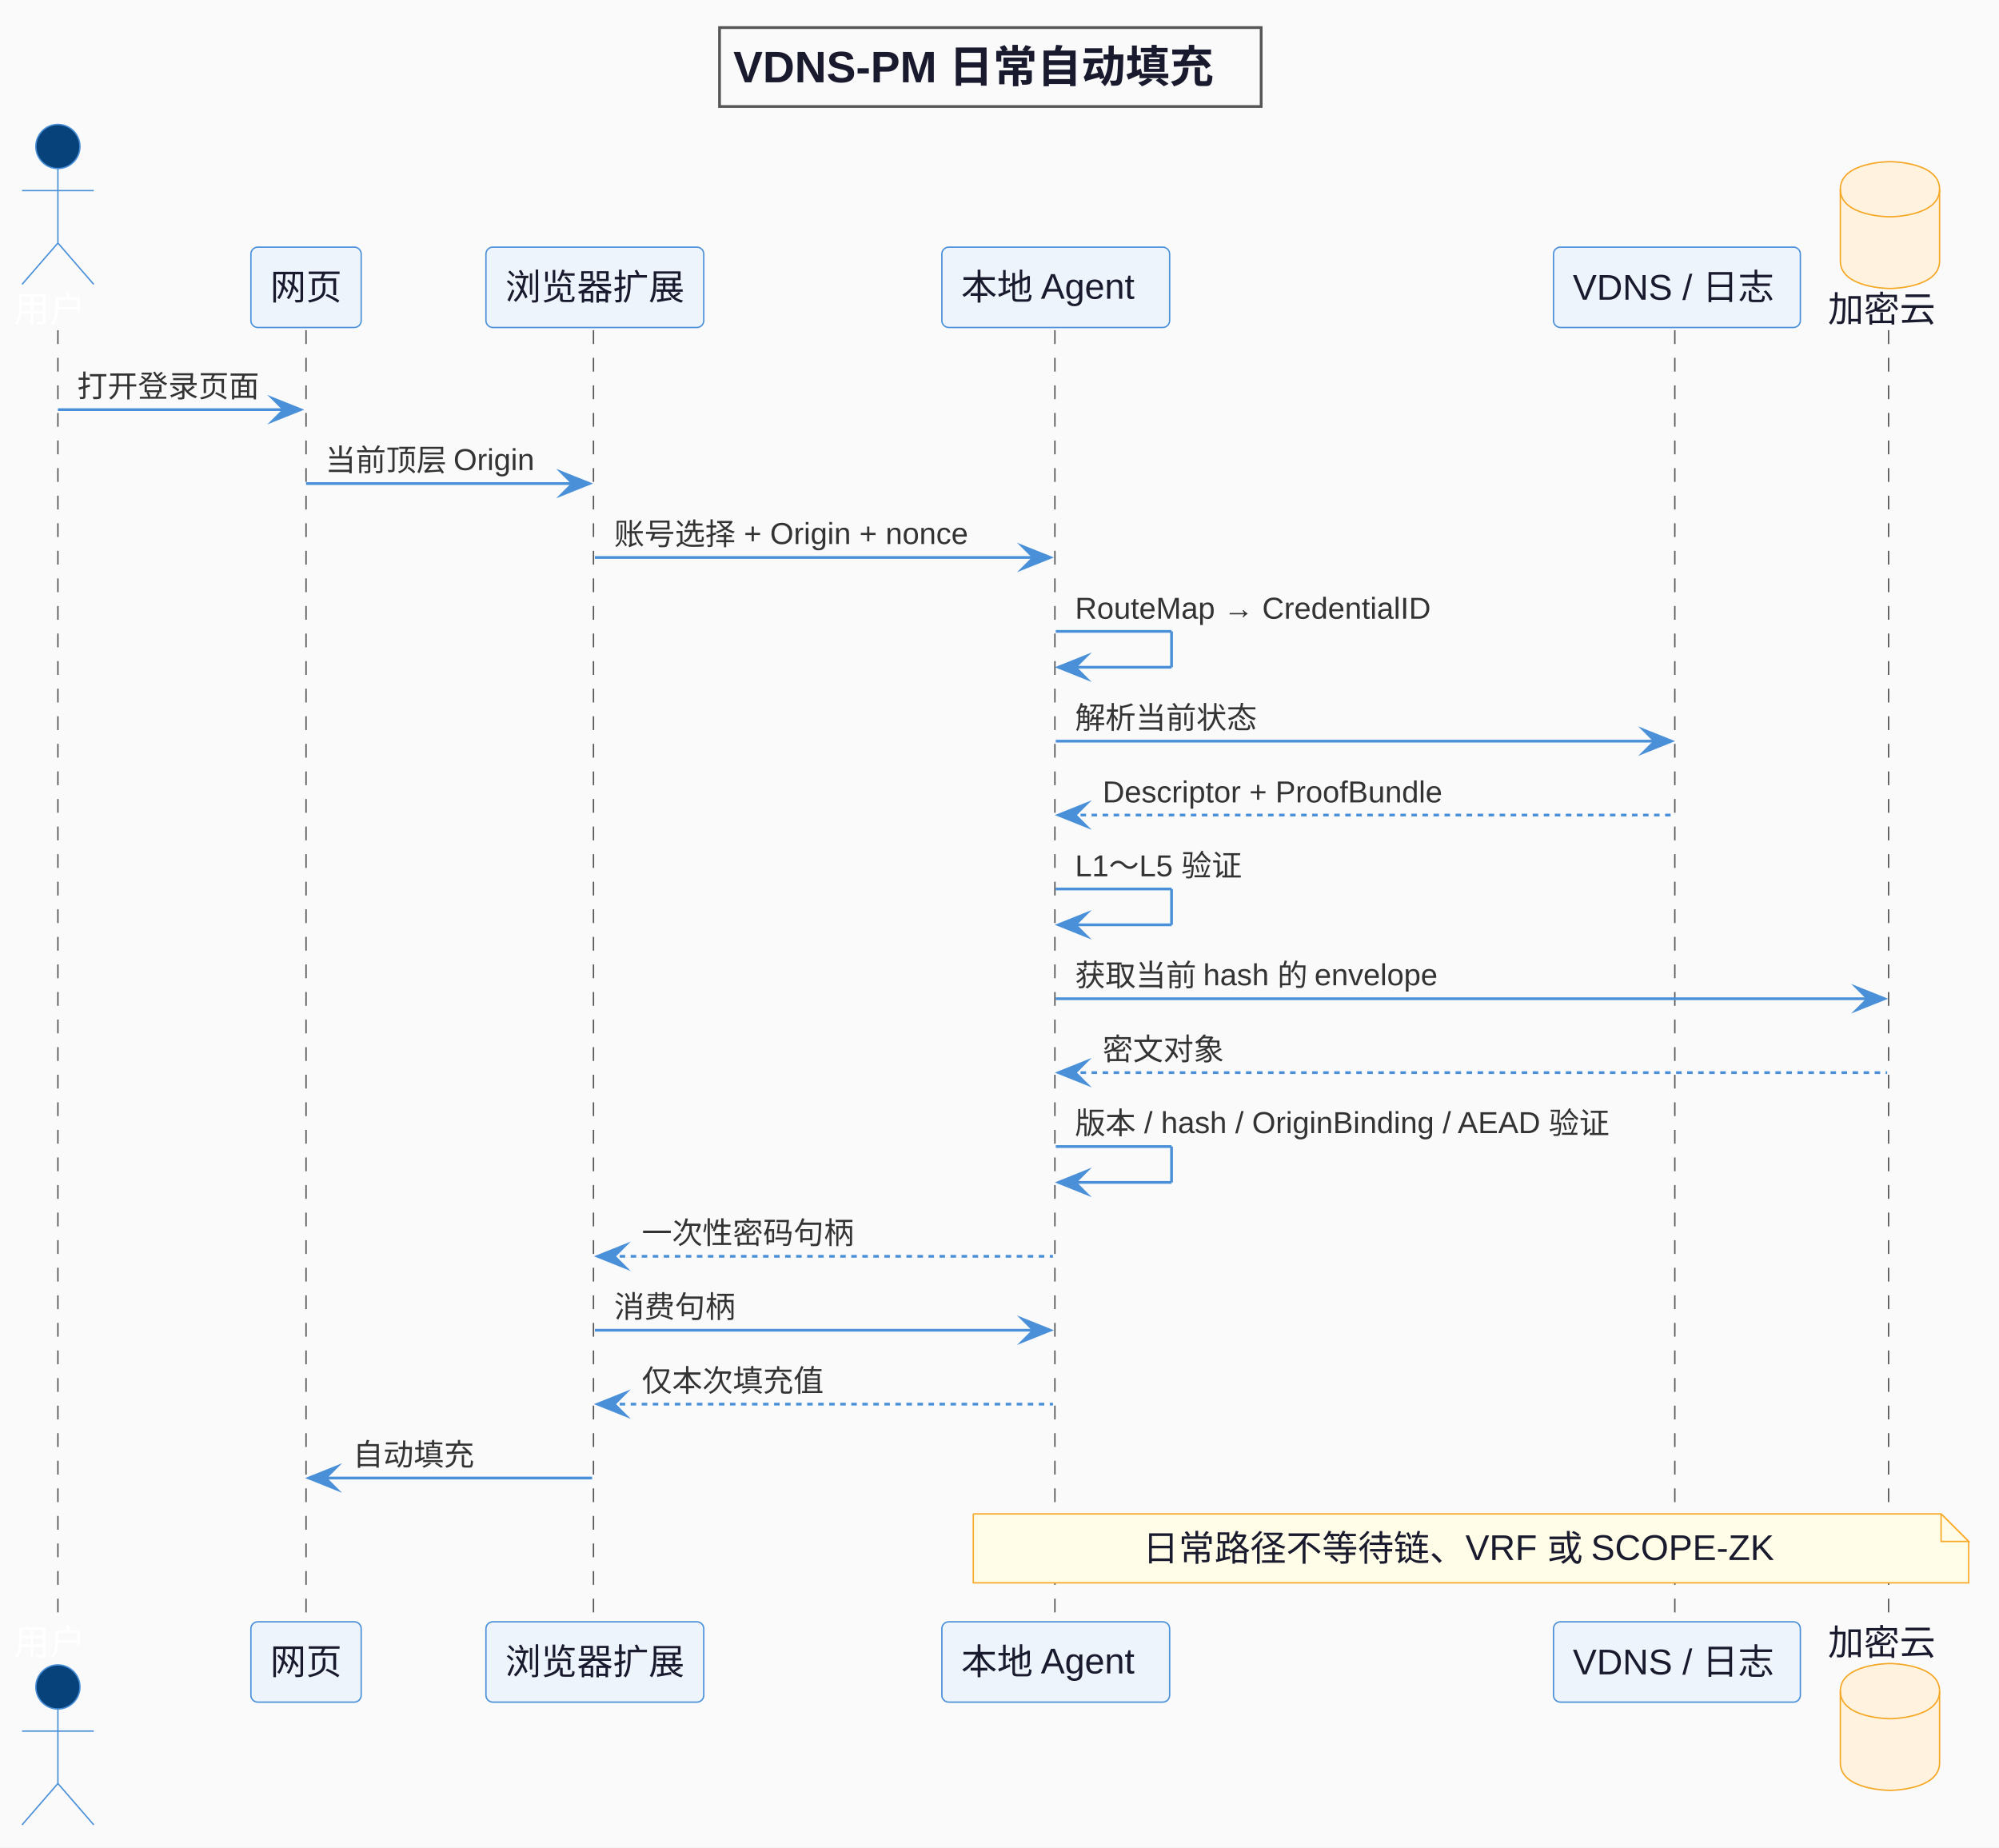
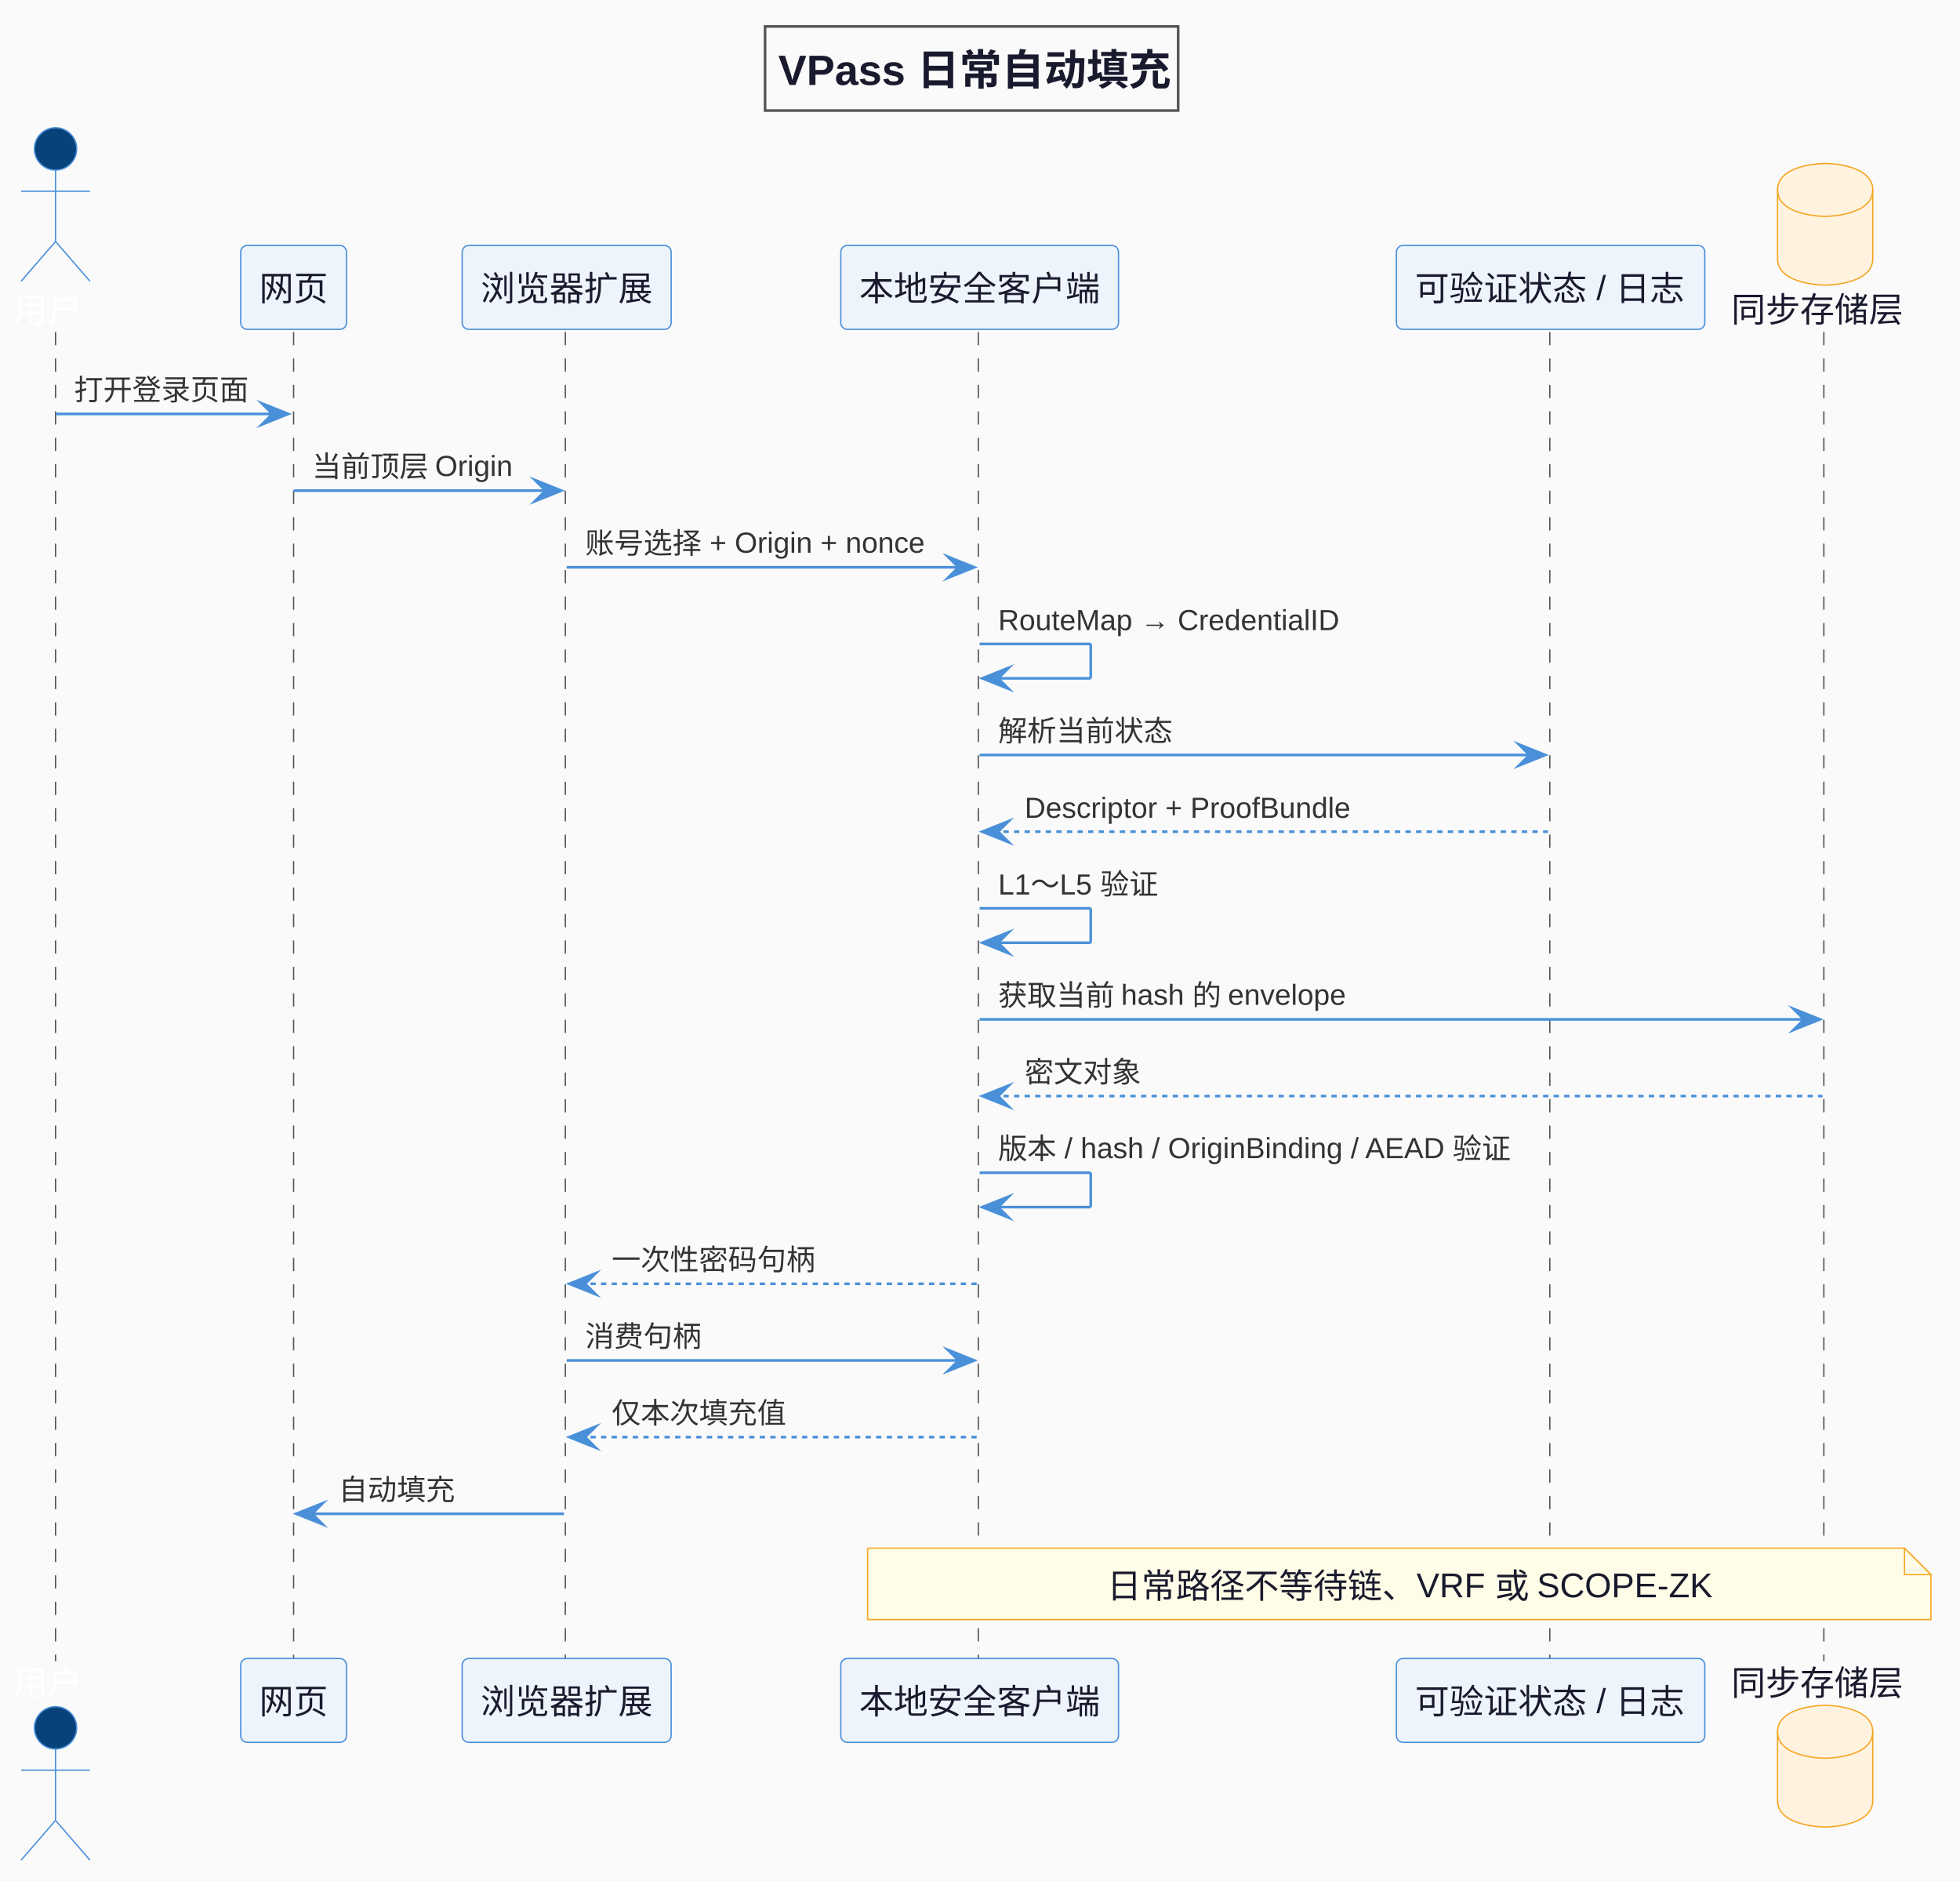
- <svg xmlns="http://www.w3.org/2000/svg" contentStyleType="text/css" data-diagram-type="SEQUENCE" height="670px" preserveAspectRatio="none" style="width:725px;height:670px;background:#FAFAFA;" version="1.1" viewBox="0 0 725 670" width="725px" zoomAndPan="magnify">
+ <svg xmlns="http://www.w3.org/2000/svg" contentStyleType="text/css" data-diagram-type="SEQUENCE" height="711px" preserveAspectRatio="none" style="width:741px;height:711px;background:#FAFAFA;" version="1.1" viewBox="0 0 741 711" width="741px" zoomAndPan="magnify">
  <defs />
  <g>
-     <rect fill="#FAFAFA" height="670" style="stroke:none;stroke-width:1;" width="725" x="0" y="0" />
+     <rect fill="#FAFAFA" height="711" style="stroke:none;stroke-width:1;" width="741" x="0" y="0" />
    <g class="title" data-source-line="40">
-       <rect fill="none" height="28.625" style="stroke:#555555;stroke-width:1;" width="196.438" x="260.962" y="10" />
-       <text fill="#1A1A2E" font-family="Arial" font-size="16" font-weight="700" lengthAdjust="spacing" textLength="186.438" x="265.962" y="29.852">VDNS-PM 日常自动填充</text>
+       <rect fill="none" height="31.792" style="stroke:#555555;stroke-width:1;" width="156.176" x="289.241" y="10" />
+       <text fill="#1A1A2E" font-family="Arial" font-size="16" font-weight="700" lengthAdjust="spacing" textLength="146.176" x="294.241" y="32.104">VPass 日常自动填充</text>
    </g>
    <g class="participant-lifeline" data-entity-uid="part1" data-qualified-name="User" data-source-line="42" id="part1-lifeline">
      <g>
-         <rect fill="#000000" fill-opacity="0" height="469.398" width="8" x="17" y="119.758" />
-         <line style="stroke:#555555;stroke-width:0.5;stroke-dasharray:5,5;" x1="21" x2="21" y1="119.758" y2="589.156" />
+         <rect fill="#000000" fill-opacity="0" height="502.452" width="8" x="17" y="125.498" />
+         <line style="stroke:#555555;stroke-width:0.5;stroke-dasharray:5,5;" x1="21" x2="21" y1="125.498" y2="627.951" />
      </g>
    </g>
    <g class="participant-lifeline" data-entity-uid="part2" data-qualified-name="Web" data-source-line="43" id="part2-lifeline">
      <g>
-         <rect fill="#000000" fill-opacity="0" height="469.398" width="8" x="107" y="119.758" />
-         <line style="stroke:#555555;stroke-width:0.5;stroke-dasharray:5,5;" x1="110.999" x2="110.999" y1="119.758" y2="589.156" />
+         <rect fill="#000000" fill-opacity="0" height="502.452" width="8" x="107" y="125.498" />
+         <line style="stroke:#555555;stroke-width:0.5;stroke-dasharray:5,5;" x1="110.999" x2="110.999" y1="125.498" y2="627.951" />
      </g>
    </g>
    <g class="participant-lifeline" data-entity-uid="part3" data-qualified-name="Extension" data-source-line="44" id="part3-lifeline">
      <g>
-         <rect fill="#000000" fill-opacity="0" height="469.398" width="8" x="211.743" y="119.758" />
-         <line style="stroke:#555555;stroke-width:0.5;stroke-dasharray:5,5;" x1="215.243" x2="215.243" y1="119.758" y2="589.156" />
+         <rect fill="#000000" fill-opacity="0" height="502.452" width="8" x="210.232" y="125.498" />
+         <line style="stroke:#555555;stroke-width:0.5;stroke-dasharray:5,5;" x1="213.732" x2="213.732" y1="125.498" y2="627.951" />
      </g>
    </g>
-     <g class="participant-lifeline" data-entity-uid="part4" data-qualified-name="Agent" data-source-line="45" id="part4-lifeline">
+     <g class="participant-lifeline" data-entity-uid="part4" data-qualified-name="Client" data-source-line="45" id="part4-lifeline">
      <g>
-         <rect fill="#000000" fill-opacity="0" height="469.398" width="8" x="378.898" y="119.758" />
-         <line style="stroke:#555555;stroke-width:0.5;stroke-dasharray:5,5;" x1="382.592" x2="382.592" y1="119.758" y2="589.156" />
+         <rect fill="#000000" fill-opacity="0" height="502.452" width="8" x="366.363" y="125.498" />
+         <line style="stroke:#555555;stroke-width:0.5;stroke-dasharray:5,5;" x1="369.863" x2="369.863" y1="125.498" y2="627.951" />
      </g>
    </g>
-     <g class="participant-lifeline" data-entity-uid="part5" data-qualified-name="VDNS" data-source-line="46" id="part5-lifeline">
+     <g class="participant-lifeline" data-entity-uid="part5" data-qualified-name="State" data-source-line="46" id="part5-lifeline">
      <g>
-         <rect fill="#000000" fill-opacity="0" height="469.398" width="8" x="604.192" y="119.758" />
-         <line style="stroke:#555555;stroke-width:0.5;stroke-dasharray:5,5;" x1="607.429" x2="607.429" y1="119.758" y2="589.156" />
+         <rect fill="#000000" fill-opacity="0" height="502.452" width="8" x="582.223" y="125.498" />
+         <line style="stroke:#555555;stroke-width:0.5;stroke-dasharray:5,5;" x1="585.925" x2="585.925" y1="125.498" y2="627.951" />
      </g>
    </g>
-     <g class="participant-lifeline" data-entity-uid="part6" data-qualified-name="Cloud" data-source-line="47" id="part6-lifeline">
+     <g class="participant-lifeline" data-entity-uid="part6" data-qualified-name="Storage" data-source-line="47" id="part6-lifeline">
      <g>
-         <rect fill="#000000" fill-opacity="0" height="469.398" width="8" x="681.454" y="119.758" />
-         <line style="stroke:#555555;stroke-width:0.5;stroke-dasharray:5,5;" x1="684.954" x2="684.954" y1="119.758" y2="589.156" />
+         <rect fill="#000000" fill-opacity="0" height="502.452" width="8" x="686.021" y="125.498" />
+         <line style="stroke:#555555;stroke-width:0.5;stroke-dasharray:5,5;" x1="689.521" x2="689.521" y1="125.498" y2="627.951" />
      </g>
    </g>
    <g class="participant participant-head" data-entity-uid="part1" data-qualified-name="User" data-source-line="42" id="part1-head">
-       <text fill="#FFFFFF" font-family="Arial" font-size="13" lengthAdjust="spacing" textLength="26" x="5" y="116.692">用户</text>
-       <ellipse cx="21" cy="53.125" fill="#08427B" rx="8" ry="8" style="stroke:#4A90D9;stroke-width:0.5;" />
-       <path d="M21,61.125 L21,88.125 M8,69.125 L34,69.125 M21,88.125 L8,103.125 M21,88.125 L34,103.125" fill="none" style="stroke:#4A90D9;stroke-width:0.5;" />
+       <text fill="#FFFFFF" font-family="Arial" font-size="13" lengthAdjust="spacing" textLength="26" x="5" y="121.689">用户</text>
+       <ellipse cx="21" cy="56.292" fill="#08427B" rx="8" ry="8" style="stroke:#4A90D9;stroke-width:0.5;" />
+       <path d="M21,64.292 L21,91.292 M8,72.292 L34,72.292 M21,91.292 L8,106.292 M21,91.292 L34,106.292" fill="none" style="stroke:#4A90D9;stroke-width:0.5;" />
    </g>
    <g class="participant participant-tail" data-entity-uid="part1" data-qualified-name="User" data-source-line="42" id="part1-tail">
-       <text fill="#FFFFFF" font-family="Arial" font-size="13" lengthAdjust="spacing" textLength="26" x="5" y="600.223">用户</text>
-       <ellipse cx="21" cy="611.789" fill="#08427B" rx="8" ry="8" style="stroke:#4A90D9;stroke-width:0.5;" />
-       <path d="M21,619.789 L21,646.789 M8,627.789 L34,627.789 M21,646.789 L8,661.789 M21,646.789 L34,661.789" fill="none" style="stroke:#4A90D9;stroke-width:0.5;" />
+       <text fill="#FFFFFF" font-family="Arial" font-size="13" lengthAdjust="spacing" textLength="26" x="5" y="640.847">用户</text>
+       <ellipse cx="21" cy="653.157" fill="#08427B" rx="8" ry="8" style="stroke:#4A90D9;stroke-width:0.5;" />
+       <path d="M21,661.157 L21,688.157 M8,669.157 L34,669.157 M21,688.157 L8,703.157 M21,688.157 L34,703.157" fill="none" style="stroke:#4A90D9;stroke-width:0.5;" />
    </g>
    <g class="participant participant-head" data-entity-uid="part2" data-qualified-name="Web" data-source-line="43" id="part2-head">
-       <rect fill="#EEF4FB" height="29.133" rx="2.5" ry="2.5" style="stroke:#4A90D9;stroke-width:0.5;" width="40" x="90.999" y="89.625" />
-       <text fill="#1A1A2E" font-family="Arial" font-size="13" lengthAdjust="spacing" textLength="26" x="97.999" y="108.692">网页</text>
+       <rect fill="#EEF4FB" height="31.706" rx="2.5" ry="2.5" style="stroke:#4A90D9;stroke-width:0.5;" width="40" x="90.999" y="92.792" />
+       <text fill="#1A1A2E" font-family="Arial" font-size="13" lengthAdjust="spacing" textLength="26" x="97.999" y="113.689">网页</text>
    </g>
    <g class="participant participant-tail" data-entity-uid="part2" data-qualified-name="Web" data-source-line="43" id="part2-tail">
-       <rect fill="#EEF4FB" height="29.133" rx="2.5" ry="2.5" style="stroke:#4A90D9;stroke-width:0.5;" width="40" x="90.999" y="588.156" />
-       <text fill="#1A1A2E" font-family="Arial" font-size="13" lengthAdjust="spacing" textLength="26" x="97.999" y="607.223">网页</text>
+       <rect fill="#EEF4FB" height="31.706" rx="2.5" ry="2.5" style="stroke:#4A90D9;stroke-width:0.5;" width="40" x="90.999" y="626.951" />
+       <text fill="#1A1A2E" font-family="Arial" font-size="13" lengthAdjust="spacing" textLength="26" x="97.999" y="647.847">网页</text>
    </g>
    <g class="participant participant-head" data-entity-uid="part3" data-qualified-name="Extension" data-source-line="44" id="part3-head">
-       <rect fill="#EEF4FB" height="29.133" rx="2.5" ry="2.5" style="stroke:#4A90D9;stroke-width:0.5;" width="79" x="176.243" y="89.625" />
-       <text fill="#1A1A2E" font-family="Arial" font-size="13" lengthAdjust="spacing" textLength="65" x="183.243" y="108.692">浏览器扩展</text>
+       <rect fill="#EEF4FB" height="31.706" rx="2.5" ry="2.5" style="stroke:#4A90D9;stroke-width:0.5;" width="79" x="174.732" y="92.792" />
+       <text fill="#1A1A2E" font-family="Arial" font-size="13" lengthAdjust="spacing" textLength="65" x="181.732" y="113.689">浏览器扩展</text>
    </g>
    <g class="participant participant-tail" data-entity-uid="part3" data-qualified-name="Extension" data-source-line="44" id="part3-tail">
-       <rect fill="#EEF4FB" height="29.133" rx="2.5" ry="2.5" style="stroke:#4A90D9;stroke-width:0.5;" width="79" x="176.243" y="588.156" />
-       <text fill="#1A1A2E" font-family="Arial" font-size="13" lengthAdjust="spacing" textLength="65" x="183.243" y="607.223">浏览器扩展</text>
+       <rect fill="#EEF4FB" height="31.706" rx="2.5" ry="2.5" style="stroke:#4A90D9;stroke-width:0.5;" width="79" x="174.732" y="626.951" />
+       <text fill="#1A1A2E" font-family="Arial" font-size="13" lengthAdjust="spacing" textLength="65" x="181.732" y="647.847">浏览器扩展</text>
    </g>
-     <g class="participant participant-head" data-entity-uid="part4" data-qualified-name="Agent" data-source-line="45" id="part4-head">
-       <rect fill="#EEF4FB" height="29.133" rx="2.5" ry="2.5" style="stroke:#4A90D9;stroke-width:0.5;" width="82.612" x="341.592" y="89.625" />
-       <text fill="#1A1A2E" font-family="Arial" font-size="13" lengthAdjust="spacing" textLength="68.612" x="348.592" y="108.692">本地 Agent</text>
+     <g class="participant participant-head" data-entity-uid="part4" data-qualified-name="Client" data-source-line="45" id="part4-head">
+       <rect fill="#EEF4FB" height="31.706" rx="2.5" ry="2.5" style="stroke:#4A90D9;stroke-width:0.5;" width="105" x="317.863" y="92.792" />
+       <text fill="#1A1A2E" font-family="Arial" font-size="13" lengthAdjust="spacing" textLength="91" x="324.863" y="113.689">本地安全客户端</text>
    </g>
-     <g class="participant participant-tail" data-entity-uid="part4" data-qualified-name="Agent" data-source-line="45" id="part4-tail">
-       <rect fill="#EEF4FB" height="29.133" rx="2.5" ry="2.5" style="stroke:#4A90D9;stroke-width:0.5;" width="82.612" x="341.592" y="588.156" />
-       <text fill="#1A1A2E" font-family="Arial" font-size="13" lengthAdjust="spacing" textLength="68.612" x="348.592" y="607.223">本地 Agent</text>
+     <g class="participant participant-tail" data-entity-uid="part4" data-qualified-name="Client" data-source-line="45" id="part4-tail">
+       <rect fill="#EEF4FB" height="31.706" rx="2.5" ry="2.5" style="stroke:#4A90D9;stroke-width:0.5;" width="105" x="317.863" y="626.951" />
+       <text fill="#1A1A2E" font-family="Arial" font-size="13" lengthAdjust="spacing" textLength="91" x="324.863" y="647.847">本地安全客户端</text>
    </g>
-     <g class="participant participant-head" data-entity-uid="part5" data-qualified-name="VDNS" data-source-line="46" id="part5-head">
-       <rect fill="#EEF4FB" height="29.133" rx="2.5" ry="2.5" style="stroke:#4A90D9;stroke-width:0.5;" width="89.524" x="563.429" y="89.625" />
-       <text fill="#1A1A2E" font-family="Arial" font-size="13" lengthAdjust="spacing" textLength="75.524" x="570.429" y="108.692">VDNS / 日志</text>
+     <g class="participant participant-head" data-entity-uid="part5" data-qualified-name="State" data-source-line="46" id="part5-head">
+       <rect fill="#EEF4FB" height="31.706" rx="2.5" ry="2.5" style="stroke:#4A90D9;stroke-width:0.5;" width="116.596" x="527.925" y="92.792" />
+       <text fill="#1A1A2E" font-family="Arial" font-size="13" lengthAdjust="spacing" textLength="102.596" x="534.925" y="113.689">可验证状态 / 日志</text>
    </g>
-     <g class="participant participant-tail" data-entity-uid="part5" data-qualified-name="VDNS" data-source-line="46" id="part5-tail">
-       <rect fill="#EEF4FB" height="29.133" rx="2.5" ry="2.5" style="stroke:#4A90D9;stroke-width:0.5;" width="89.524" x="563.429" y="588.156" />
-       <text fill="#1A1A2E" font-family="Arial" font-size="13" lengthAdjust="spacing" textLength="75.524" x="570.429" y="607.223">VDNS / 日志</text>
+     <g class="participant participant-tail" data-entity-uid="part5" data-qualified-name="State" data-source-line="46" id="part5-tail">
+       <rect fill="#EEF4FB" height="31.706" rx="2.5" ry="2.5" style="stroke:#4A90D9;stroke-width:0.5;" width="116.596" x="527.925" y="626.951" />
+       <text fill="#1A1A2E" font-family="Arial" font-size="13" lengthAdjust="spacing" textLength="102.596" x="534.925" y="647.847">可验证状态 / 日志</text>
    </g>
-     <g class="participant participant-head" data-entity-uid="part6" data-qualified-name="Cloud" data-source-line="47" id="part6-head">
-       <text fill="#1A1A2E" font-family="Arial" font-size="13" lengthAdjust="spacing" textLength="39" x="662.954" y="116.692">加密云</text>
-       <path d="M667.454,68.625 C667.454,58.625 685.454,58.625 685.454,58.625 C685.454,58.625 703.454,58.625 703.454,68.625 L703.454,94.625 C703.454,104.625 685.454,104.625 685.454,104.625 C685.454,104.625 667.454,104.625 667.454,94.625 L667.454,68.625" fill="#FFF3E0" style="stroke:#F5A623;stroke-width:0.5;" />
-       <path d="M667.454,68.625 C667.454,78.625 685.454,78.625 685.454,78.625 C685.454,78.625 703.454,78.625 703.454,68.625" fill="none" style="stroke:#F5A623;stroke-width:0.5;" />
+     <g class="participant participant-head" data-entity-uid="part6" data-qualified-name="Storage" data-source-line="47" id="part6-head">
+       <text fill="#1A1A2E" font-family="Arial" font-size="13" lengthAdjust="spacing" textLength="65" x="654.521" y="121.689">同步存储层</text>
+       <path d="M672.021,71.792 C672.021,61.792 690.021,61.792 690.021,61.792 C690.021,61.792 708.021,61.792 708.021,71.792 L708.021,97.792 C708.021,107.792 690.021,107.792 690.021,107.792 C690.021,107.792 672.021,107.792 672.021,97.792 L672.021,71.792" fill="#FFF3E0" style="stroke:#F5A623;stroke-width:0.5;" />
+       <path d="M672.021,71.792 C672.021,81.792 690.021,81.792 690.021,81.792 C690.021,81.792 708.021,81.792 708.021,71.792" fill="none" style="stroke:#F5A623;stroke-width:0.5;" />
    </g>
-     <g class="participant participant-tail" data-entity-uid="part6" data-qualified-name="Cloud" data-source-line="47" id="part6-tail">
-       <text fill="#1A1A2E" font-family="Arial" font-size="13" lengthAdjust="spacing" textLength="39" x="662.954" y="600.223">加密云</text>
-       <path d="M667.454,613.289 C667.454,603.289 685.454,603.289 685.454,603.289 C685.454,603.289 703.454,603.289 703.454,613.289 L703.454,639.289 C703.454,649.289 685.454,649.289 685.454,649.289 C685.454,649.289 667.454,649.289 667.454,639.289 L667.454,613.289" fill="#FFF3E0" style="stroke:#F5A623;stroke-width:0.5;" />
-       <path d="M667.454,613.289 C667.454,623.289 685.454,623.289 685.454,623.289 C685.454,623.289 703.454,623.289 703.454,613.289" fill="none" style="stroke:#F5A623;stroke-width:0.5;" />
+     <g class="participant participant-tail" data-entity-uid="part6" data-qualified-name="Storage" data-source-line="47" id="part6-tail">
+       <text fill="#1A1A2E" font-family="Arial" font-size="13" lengthAdjust="spacing" textLength="65" x="654.521" y="640.847">同步存储层</text>
+       <path d="M672.021,654.657 C672.021,644.657 690.021,644.657 690.021,644.657 C690.021,644.657 708.021,644.657 708.021,654.657 L708.021,680.657 C708.021,690.657 690.021,690.657 690.021,690.657 C690.021,690.657 672.021,690.657 672.021,680.657 L672.021,654.657" fill="#FFF3E0" style="stroke:#F5A623;stroke-width:0.5;" />
+       <path d="M672.021,654.657 C672.021,664.657 690.021,664.657 690.021,664.657 C690.021,664.657 708.021,664.657 708.021,654.657" fill="none" style="stroke:#F5A623;stroke-width:0.5;" />
    </g>
    <g class="message" data-entity-1="part1" data-entity-2="part2" data-source-line="49" id="msg1">
-       <polygon fill="#4A90D9" points="99,144.562,109,148.562,99,152.562,103,148.562" style="stroke:#4A90D9;stroke-width:1;stroke-linejoin:miter;stroke-miterlimit:10;" />
-       <line style="stroke:#4A90D9;stroke-width:1;" x1="21" x2="105" y1="148.562" y2="148.562" />
-       <text fill="#333333" font-family="Arial" font-size="11" lengthAdjust="spacing" textLength="65.999" x="28" y="143.968">打开登录页面</text>
+       <polygon fill="#4A90D9" points="99,152.48,109,156.48,99,160.48,103,156.48" style="stroke:#4A90D9;stroke-width:1;stroke-linejoin:miter;stroke-miterlimit:10;" />
+       <line style="stroke:#4A90D9;stroke-width:1;" x1="21" x2="105" y1="156.48" y2="156.48" />
+       <text fill="#333333" font-family="Arial" font-size="11" lengthAdjust="spacing" textLength="65.999" x="28" y="151.257">打开登录页面</text>
    </g>
    <g class="message" data-entity-1="part2" data-entity-2="part3" data-source-line="50" id="msg2">
-       <polygon fill="#4A90D9" points="203.743,171.367,213.743,175.367,203.743,179.367,207.743,175.367" style="stroke:#4A90D9;stroke-width:1;stroke-linejoin:miter;stroke-miterlimit:10;" />
-       <line style="stroke:#4A90D9;stroke-width:1;" x1="111" x2="209.743" y1="175.367" y2="175.367" />
-       <text fill="#333333" font-family="Arial" font-size="11" lengthAdjust="spacing" textLength="80.743" x="118" y="170.773">当前顶层 Origin</text>
+       <polygon fill="#4A90D9" points="202.232,181.462,212.232,185.462,202.232,189.462,206.232,185.462" style="stroke:#4A90D9;stroke-width:1;stroke-linejoin:miter;stroke-miterlimit:10;" />
+       <line style="stroke:#4A90D9;stroke-width:1;" x1="111" x2="208.232" y1="185.462" y2="185.462" />
+       <text fill="#333333" font-family="Arial" font-size="11" lengthAdjust="spacing" textLength="79.233" x="118" y="180.239">当前顶层 Origin</text>
    </g>
    <g class="message" data-entity-1="part3" data-entity-2="part4" data-source-line="51" id="msg3">
-       <polygon fill="#4A90D9" points="370.898,198.172,380.898,202.172,370.898,206.172,374.898,202.172" style="stroke:#4A90D9;stroke-width:1;stroke-linejoin:miter;stroke-miterlimit:10;" />
-       <line style="stroke:#4A90D9;stroke-width:1;" x1="215.743" x2="376.898" y1="202.172" y2="202.172" />
-       <text fill="#333333" font-family="Arial" font-size="11" lengthAdjust="spacing" textLength="143.155" x="222.743" y="197.578">账号选择 + Origin + nonce</text>
+       <polygon fill="#4A90D9" points="358.363,210.444,368.363,214.444,358.363,218.444,362.363,214.444" style="stroke:#4A90D9;stroke-width:1;stroke-linejoin:miter;stroke-miterlimit:10;" />
+       <line style="stroke:#4A90D9;stroke-width:1;" x1="214.232" x2="364.363" y1="214.444" y2="214.444" />
+       <text fill="#333333" font-family="Arial" font-size="11" lengthAdjust="spacing" textLength="132.131" x="221.232" y="209.221">账号选择 + Origin + nonce</text>
    </g>
    <g class="message" data-entity-1="part4" data-entity-2="part4" data-source-line="52" id="msg4">
-       <line style="stroke:#4A90D9;stroke-width:1;" x1="382.898" x2="424.898" y1="228.977" y2="228.977" />
-       <line style="stroke:#4A90D9;stroke-width:1;" x1="424.898" x2="424.898" y1="228.977" y2="241.977" />
-       <line style="stroke:#4A90D9;stroke-width:1;" x1="383.898" x2="424.898" y1="241.977" y2="241.977" />
-       <polygon fill="#4A90D9" points="393.898,237.977,383.898,241.977,393.898,245.977,389.898,241.977" style="stroke:#4A90D9;stroke-width:1;stroke-linejoin:miter;stroke-miterlimit:10;" />
-       <text fill="#333333" font-family="Arial" font-size="11" lengthAdjust="spacing" textLength="140.422" x="389.898" y="224.382">RouteMap → CredentialID</text>
+       <line style="stroke:#4A90D9;stroke-width:1;" x1="370.363" x2="412.363" y1="243.426" y2="243.426" />
+       <line style="stroke:#4A90D9;stroke-width:1;" x1="412.363" x2="412.363" y1="243.426" y2="256.426" />
+       <line style="stroke:#4A90D9;stroke-width:1;" x1="371.363" x2="412.363" y1="256.426" y2="256.426" />
+       <polygon fill="#4A90D9" points="381.363,252.426,371.363,256.426,381.363,260.426,377.363,256.426" style="stroke:#4A90D9;stroke-width:1;stroke-linejoin:miter;stroke-miterlimit:10;" />
+       <text fill="#333333" font-family="Arial" font-size="11" lengthAdjust="spacing" textLength="132.879" x="377.363" y="238.203">RouteMap → CredentialID</text>
    </g>
    <g class="message" data-entity-1="part4" data-entity-2="part5" data-source-line="53" id="msg5">
-       <polygon fill="#4A90D9" points="596.192,264.781,606.192,268.781,596.192,272.781,600.192,268.781" style="stroke:#4A90D9;stroke-width:1;stroke-linejoin:miter;stroke-miterlimit:10;" />
-       <line style="stroke:#4A90D9;stroke-width:1;" x1="382.898" x2="602.192" y1="268.781" y2="268.781" />
-       <text fill="#333333" font-family="Arial" font-size="11" lengthAdjust="spacing" textLength="65.999" x="389.898" y="264.187">解析当前状态</text>
+       <polygon fill="#4A90D9" points="574.223,281.408,584.223,285.408,574.223,289.408,578.223,285.408" style="stroke:#4A90D9;stroke-width:1;stroke-linejoin:miter;stroke-miterlimit:10;" />
+       <line style="stroke:#4A90D9;stroke-width:1;" x1="370.363" x2="580.223" y1="285.408" y2="285.408" />
+       <text fill="#333333" font-family="Arial" font-size="11" lengthAdjust="spacing" textLength="65.999" x="377.363" y="280.185">解析当前状态</text>
    </g>
    <g class="message" data-entity-1="part5" data-entity-2="part4" data-source-line="54" id="msg6">
-       <polygon fill="#4A90D9" points="393.898,291.586,383.898,295.586,393.898,299.586,389.898,295.586" style="stroke:#4A90D9;stroke-width:1;stroke-linejoin:miter;stroke-miterlimit:10;" />
-       <line style="stroke:#4A90D9;stroke-width:1;stroke-dasharray:2,2;" x1="387.898" x2="607.192" y1="295.586" y2="295.586" />
-       <text fill="#333333" font-family="Arial" font-size="11" lengthAdjust="spacing" textLength="140.137" x="399.898" y="290.992">Descriptor + ProofBundle</text>
+       <polygon fill="#4A90D9" points="381.363,310.389,371.363,314.389,381.363,318.389,377.363,314.389" style="stroke:#4A90D9;stroke-width:1;stroke-linejoin:miter;stroke-miterlimit:10;" />
+       <line style="stroke:#4A90D9;stroke-width:1;stroke-dasharray:2,2;" x1="375.363" x2="585.223" y1="314.389" y2="314.389" />
+       <text fill="#333333" font-family="Arial" font-size="11" lengthAdjust="spacing" textLength="130.954" x="387.363" y="309.166">Descriptor + ProofBundle</text>
    </g>
    <g class="message" data-entity-1="part4" data-entity-2="part4" data-source-line="55" id="msg7">
-       <line style="stroke:#4A90D9;stroke-width:1;" x1="382.898" x2="424.898" y1="322.391" y2="322.391" />
-       <line style="stroke:#4A90D9;stroke-width:1;" x1="424.898" x2="424.898" y1="322.391" y2="335.391" />
-       <line style="stroke:#4A90D9;stroke-width:1;" x1="383.898" x2="424.898" y1="335.391" y2="335.391" />
-       <polygon fill="#4A90D9" points="393.898,331.391,383.898,335.391,393.898,339.391,389.898,335.391" style="stroke:#4A90D9;stroke-width:1;stroke-linejoin:miter;stroke-miterlimit:10;" />
-       <text fill="#333333" font-family="Arial" font-size="11" lengthAdjust="spacing" textLength="62.75" x="389.898" y="317.796">L1～L5 验证</text>
+       <line style="stroke:#4A90D9;stroke-width:1;" x1="370.363" x2="412.363" y1="343.371" y2="343.371" />
+       <line style="stroke:#4A90D9;stroke-width:1;" x1="412.363" x2="412.363" y1="343.371" y2="356.371" />
+       <line style="stroke:#4A90D9;stroke-width:1;" x1="371.363" x2="412.363" y1="356.371" y2="356.371" />
+       <polygon fill="#4A90D9" points="381.363,352.371,371.363,356.371,381.363,360.371,377.363,356.371" style="stroke:#4A90D9;stroke-width:1;stroke-linejoin:miter;stroke-miterlimit:10;" />
+       <text fill="#333333" font-family="Arial" font-size="11" lengthAdjust="spacing" textLength="59.972" x="377.363" y="338.148">L1～L5 验证</text>
    </g>
    <g class="message" data-entity-1="part4" data-entity-2="part6" data-source-line="56" id="msg8">
-       <polygon fill="#4A90D9" points="673.454,358.195,683.454,362.195,673.454,366.195,677.454,362.195" style="stroke:#4A90D9;stroke-width:1;stroke-linejoin:miter;stroke-miterlimit:10;" />
-       <line style="stroke:#4A90D9;stroke-width:1;" x1="382.898" x2="679.454" y1="362.195" y2="362.195" />
-       <text fill="#333333" font-family="Arial" font-size="11" lengthAdjust="spacing" textLength="142.457" x="389.898" y="357.601">获取当前 hash 的 envelope</text>
+       <polygon fill="#4A90D9" points="678.021,381.353,688.021,385.353,678.021,389.353,682.021,385.353" style="stroke:#4A90D9;stroke-width:1;stroke-linejoin:miter;stroke-miterlimit:10;" />
+       <line style="stroke:#4A90D9;stroke-width:1;" x1="370.363" x2="684.021" y1="385.353" y2="385.353" />
+       <text fill="#333333" font-family="Arial" font-size="11" lengthAdjust="spacing" textLength="135.871" x="377.363" y="380.13">获取当前 hash 的 envelope</text>
    </g>
    <g class="message" data-entity-1="part6" data-entity-2="part4" data-source-line="57" id="msg9">
-       <polygon fill="#4A90D9" points="393.898,385,383.898,389,393.898,393,389.898,389" style="stroke:#4A90D9;stroke-width:1;stroke-linejoin:miter;stroke-miterlimit:10;" />
-       <line style="stroke:#4A90D9;stroke-width:1;stroke-dasharray:2,2;" x1="387.898" x2="684.454" y1="389" y2="389" />
-       <text fill="#333333" font-family="Arial" font-size="11" lengthAdjust="spacing" textLength="44" x="399.898" y="384.406">密文对象</text>
+       <polygon fill="#4A90D9" points="381.363,410.335,371.363,414.335,381.363,418.335,377.363,414.335" style="stroke:#4A90D9;stroke-width:1;stroke-linejoin:miter;stroke-miterlimit:10;" />
+       <line style="stroke:#4A90D9;stroke-width:1;stroke-dasharray:2,2;" x1="375.363" x2="689.021" y1="414.335" y2="414.335" />
+       <text fill="#333333" font-family="Arial" font-size="11" lengthAdjust="spacing" textLength="44" x="387.363" y="409.112">密文对象</text>
    </g>
    <g class="message" data-entity-1="part4" data-entity-2="part4" data-source-line="58" id="msg10">
-       <line style="stroke:#4A90D9;stroke-width:1;" x1="382.898" x2="424.898" y1="415.805" y2="415.805" />
-       <line style="stroke:#4A90D9;stroke-width:1;" x1="424.898" x2="424.898" y1="415.805" y2="428.805" />
-       <line style="stroke:#4A90D9;stroke-width:1;" x1="383.898" x2="424.898" y1="428.805" y2="428.805" />
-       <polygon fill="#4A90D9" points="393.898,424.805,383.898,428.805,393.898,432.805,389.898,428.805" style="stroke:#4A90D9;stroke-width:1;stroke-linejoin:miter;stroke-miterlimit:10;" />
-       <text fill="#333333" font-family="Arial" font-size="11" lengthAdjust="spacing" textLength="211.293" x="389.898" y="411.21">版本 / hash / OriginBinding / AEAD 验证</text>
+       <line style="stroke:#4A90D9;stroke-width:1;" x1="370.363" x2="412.363" y1="443.317" y2="443.317" />
+       <line style="stroke:#4A90D9;stroke-width:1;" x1="412.363" x2="412.363" y1="443.317" y2="456.317" />
+       <line style="stroke:#4A90D9;stroke-width:1;" x1="371.363" x2="412.363" y1="456.317" y2="456.317" />
+       <polygon fill="#4A90D9" points="381.363,452.317,371.363,456.317,381.363,460.317,377.363,456.317" style="stroke:#4A90D9;stroke-width:1;stroke-linejoin:miter;stroke-miterlimit:10;" />
+       <text fill="#333333" font-family="Arial" font-size="11" lengthAdjust="spacing" textLength="201.86" x="377.363" y="438.094">版本 / hash / OriginBinding / AEAD 验证</text>
    </g>
    <g class="message" data-entity-1="part4" data-entity-2="part3" data-source-line="59" id="msg11">
-       <polygon fill="#4A90D9" points="226.743,451.609,216.743,455.609,226.743,459.609,222.743,455.609" style="stroke:#4A90D9;stroke-width:1;stroke-linejoin:miter;stroke-miterlimit:10;" />
-       <line style="stroke:#4A90D9;stroke-width:1;stroke-dasharray:2,2;" x1="220.743" x2="381.898" y1="455.609" y2="455.609" />
-       <text fill="#333333" font-family="Arial" font-size="11" lengthAdjust="spacing" textLength="76.999" x="232.743" y="451.015">一次性密码句柄</text>
+       <polygon fill="#4A90D9" points="225.232,481.299,215.232,485.299,225.232,489.299,221.232,485.299" style="stroke:#4A90D9;stroke-width:1;stroke-linejoin:miter;stroke-miterlimit:10;" />
+       <line style="stroke:#4A90D9;stroke-width:1;stroke-dasharray:2,2;" x1="219.232" x2="369.363" y1="485.299" y2="485.299" />
+       <text fill="#333333" font-family="Arial" font-size="11" lengthAdjust="spacing" textLength="76.999" x="231.232" y="480.076">一次性密码句柄</text>
    </g>
    <g class="message" data-entity-1="part3" data-entity-2="part4" data-source-line="60" id="msg12">
-       <polygon fill="#4A90D9" points="370.898,478.414,380.898,482.414,370.898,486.414,374.898,482.414" style="stroke:#4A90D9;stroke-width:1;stroke-linejoin:miter;stroke-miterlimit:10;" />
-       <line style="stroke:#4A90D9;stroke-width:1;" x1="215.743" x2="376.898" y1="482.414" y2="482.414" />
-       <text fill="#333333" font-family="Arial" font-size="11" lengthAdjust="spacing" textLength="44" x="222.743" y="477.82">消费句柄</text>
+       <polygon fill="#4A90D9" points="358.363,510.281,368.363,514.281,358.363,518.281,362.363,514.281" style="stroke:#4A90D9;stroke-width:1;stroke-linejoin:miter;stroke-miterlimit:10;" />
+       <line style="stroke:#4A90D9;stroke-width:1;" x1="214.232" x2="364.363" y1="514.281" y2="514.281" />
+       <text fill="#333333" font-family="Arial" font-size="11" lengthAdjust="spacing" textLength="44" x="221.232" y="509.058">消费句柄</text>
    </g>
    <g class="message" data-entity-1="part4" data-entity-2="part3" data-source-line="61" id="msg13">
-       <polygon fill="#4A90D9" points="226.743,505.219,216.743,509.219,226.743,513.219,222.743,509.219" style="stroke:#4A90D9;stroke-width:1;stroke-linejoin:miter;stroke-miterlimit:10;" />
-       <line style="stroke:#4A90D9;stroke-width:1;stroke-dasharray:2,2;" x1="220.743" x2="381.898" y1="509.219" y2="509.219" />
-       <text fill="#333333" font-family="Arial" font-size="11" lengthAdjust="spacing" textLength="65.999" x="232.743" y="504.625">仅本次填充值</text>
+       <polygon fill="#4A90D9" points="225.232,539.263,215.232,543.263,225.232,547.263,221.232,543.263" style="stroke:#4A90D9;stroke-width:1;stroke-linejoin:miter;stroke-miterlimit:10;" />
+       <line style="stroke:#4A90D9;stroke-width:1;stroke-dasharray:2,2;" x1="219.232" x2="369.363" y1="543.263" y2="543.263" />
+       <text fill="#333333" font-family="Arial" font-size="11" lengthAdjust="spacing" textLength="65.999" x="231.232" y="538.04">仅本次填充值</text>
    </g>
    <g class="message" data-entity-1="part3" data-entity-2="part2" data-source-line="62" id="msg14">
-       <polygon fill="#4A90D9" points="122,532.023,112,536.023,122,540.023,118,536.023" style="stroke:#4A90D9;stroke-width:1;stroke-linejoin:miter;stroke-miterlimit:10;" />
-       <line style="stroke:#4A90D9;stroke-width:1;" x1="116" x2="214.743" y1="536.023" y2="536.023" />
-       <text fill="#333333" font-family="Arial" font-size="11" lengthAdjust="spacing" textLength="44" x="128" y="531.429">自动填充</text>
+       <polygon fill="#4A90D9" points="122,568.245,112,572.245,122,576.245,118,572.245" style="stroke:#4A90D9;stroke-width:1;stroke-linejoin:miter;stroke-miterlimit:10;" />
+       <line style="stroke:#4A90D9;stroke-width:1;" x1="116" x2="213.232" y1="572.245" y2="572.245" />
+       <text fill="#333333" font-family="Arial" font-size="11" lengthAdjust="spacing" textLength="44" x="128" y="567.021">自动填充</text>
    </g>
-     <path d="M353,549.023 L353,574.023 L714,574.023 L714,559.023 L704,549.023 L353,549.023" fill="#FFFDE7" style="stroke:#F9A825;stroke-width:0.5;" />
-     <path d="M704,549.023 L704,559.023 L714,559.023 L704,549.023" fill="#FFFDE7" style="stroke:#F9A825;stroke-width:0.5;" />
-     <text fill="#1A1A2E" font-family="Arial" font-size="13" lengthAdjust="spacing" textLength="229.404" x="414.478" y="566.09">日常路径不等待链、VRF 或 SCOPE-ZK</text>
+     <path d="M328,585.245 L328,612.245 L730,612.245 L730,595.245 L720,585.245 L328,585.245" fill="#FFFDE7" style="stroke:#F9A825;stroke-width:0.5;" />
+     <path d="M720,585.245 L720,595.245 L730,595.245 L720,585.245" fill="#FFFDE7" style="stroke:#F9A825;stroke-width:0.5;" />
+     <text fill="#1A1A2E" font-family="Arial" font-size="13" lengthAdjust="spacing" textLength="212.615" x="418.521" y="604.141">日常路径不等待链、VRF 或 SCOPE-ZK</text>
  </g>
</svg>
